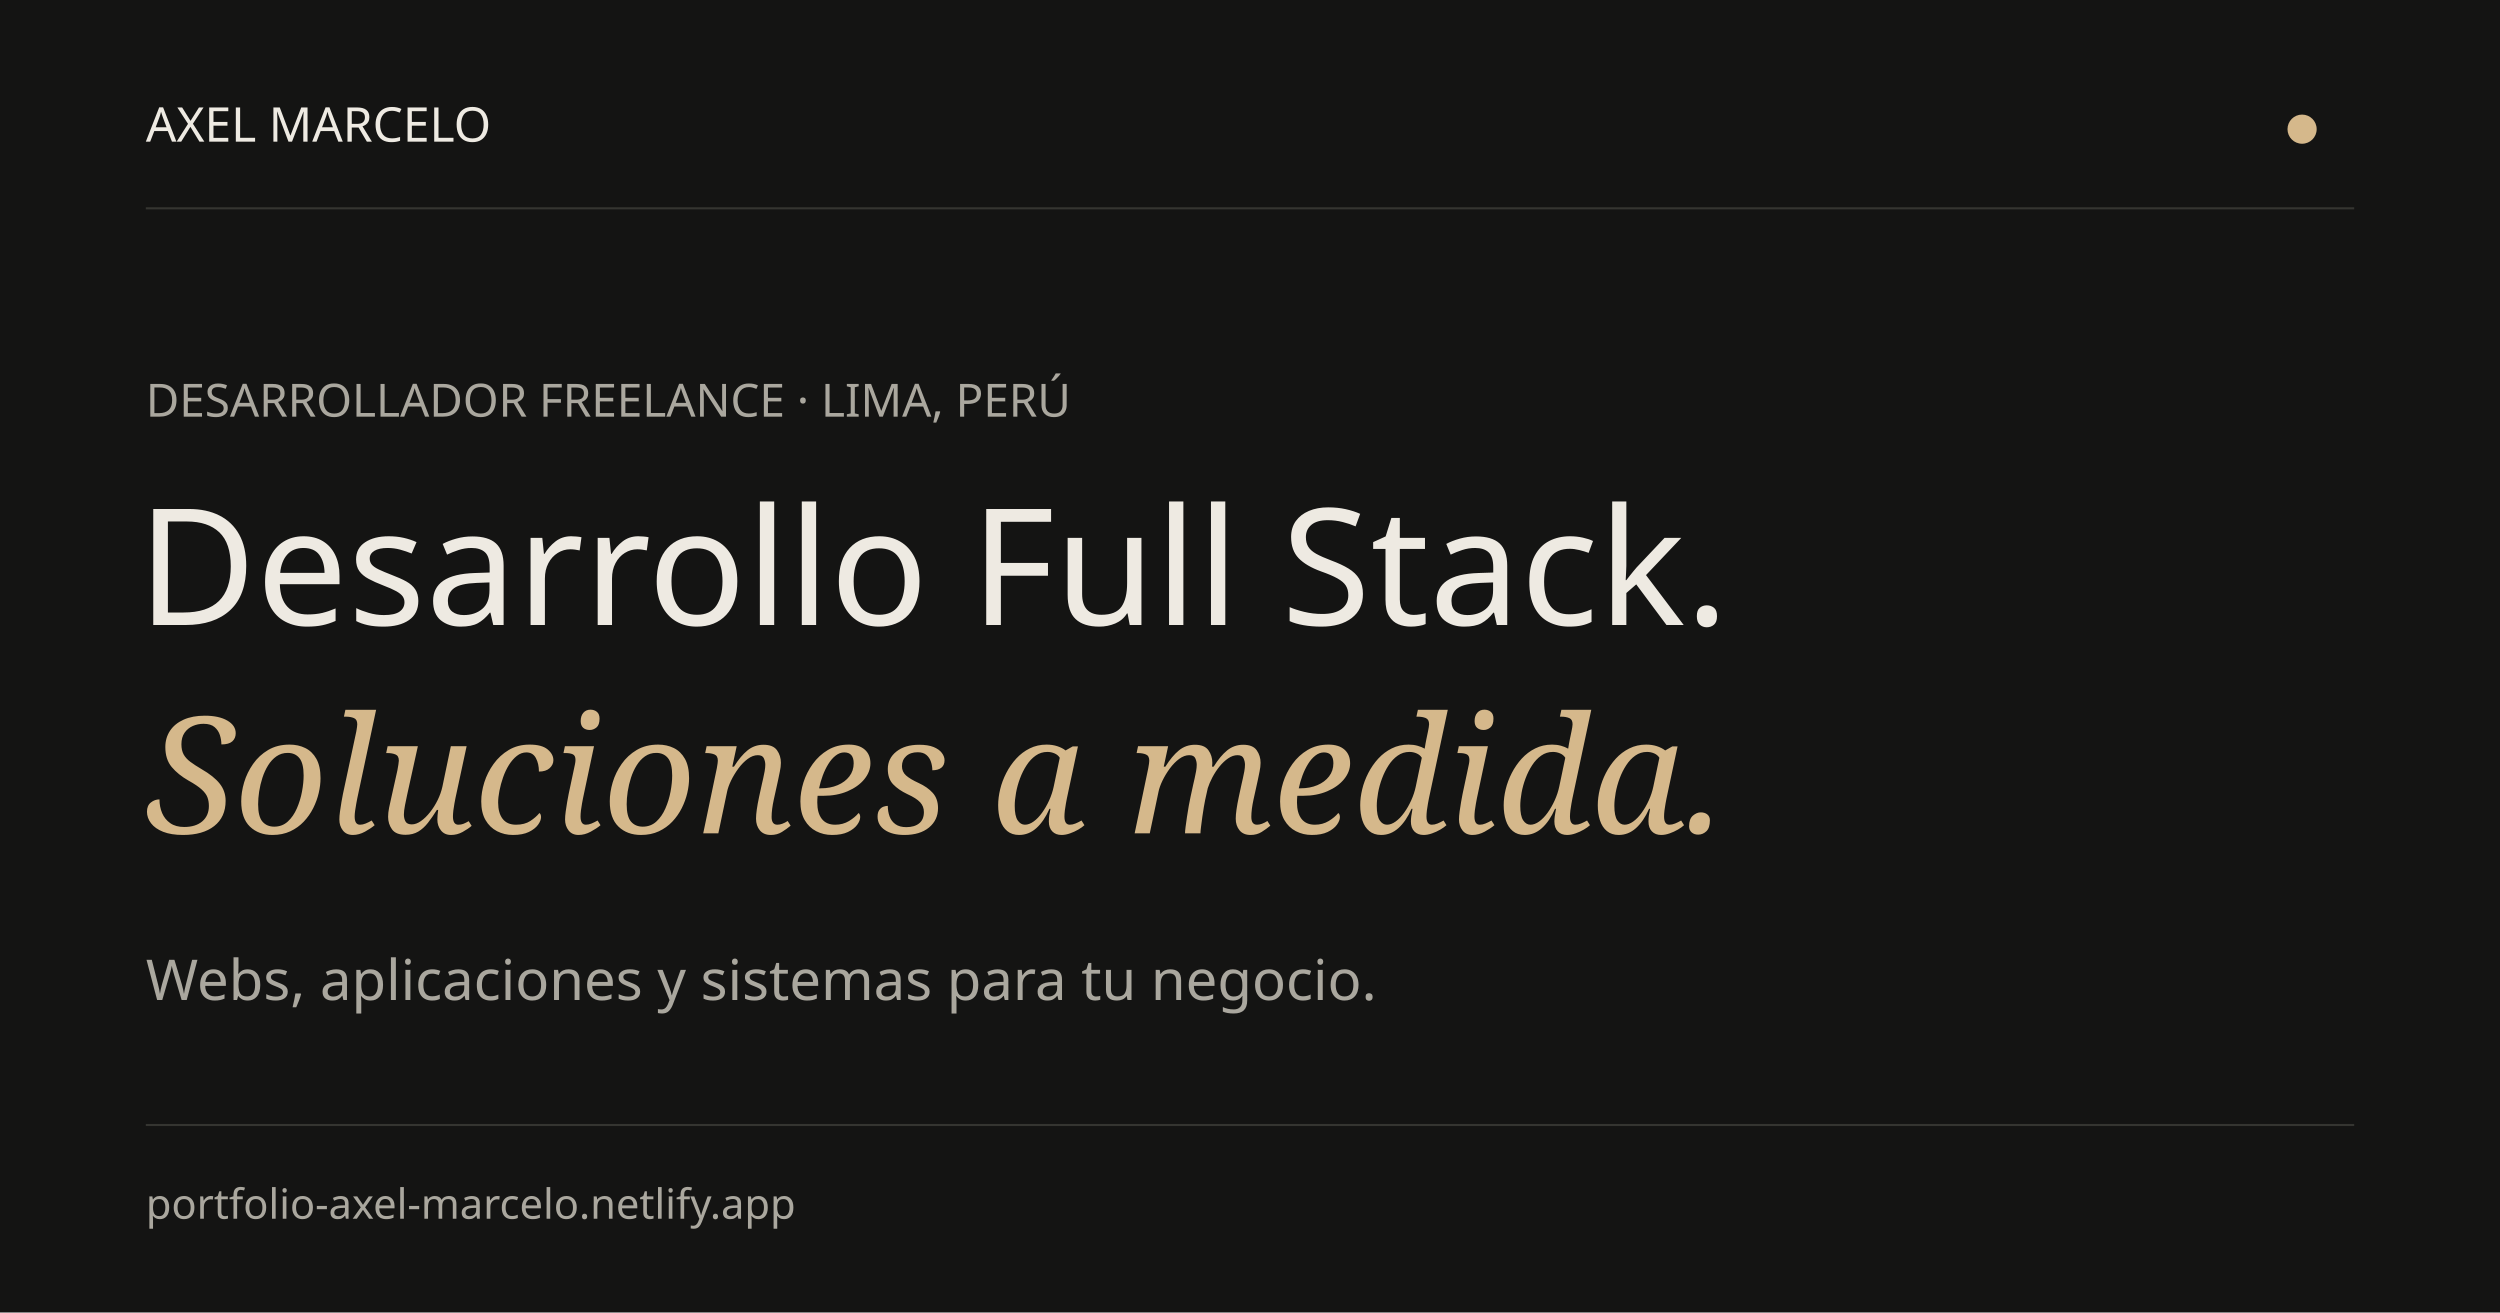
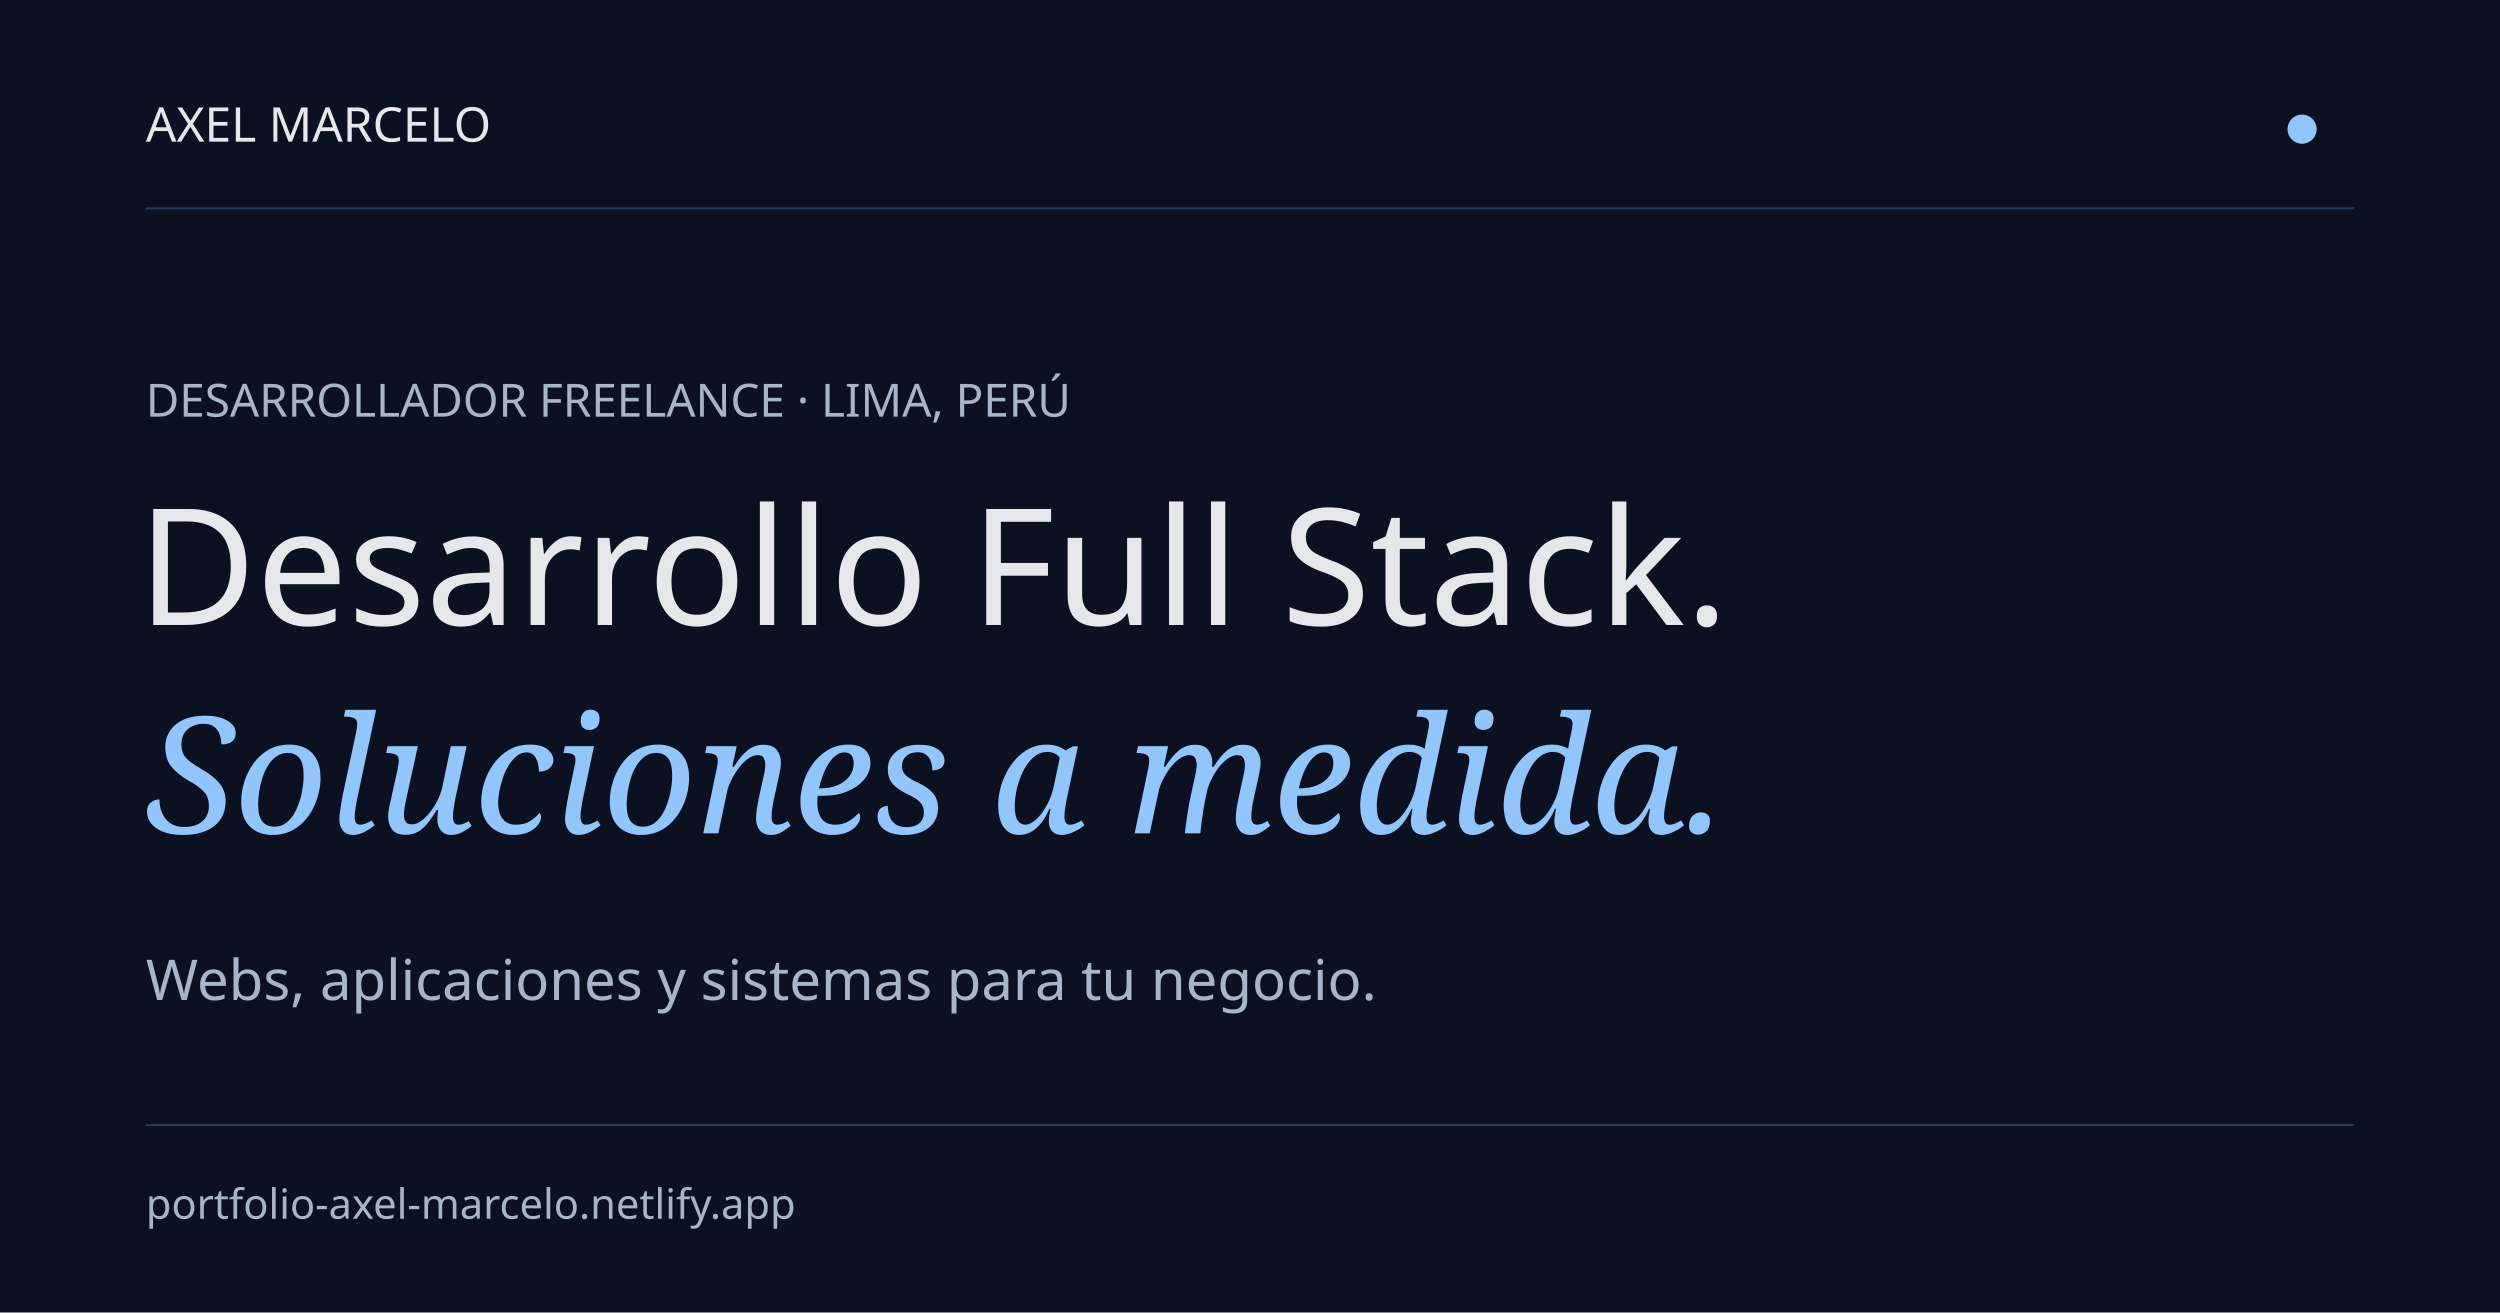
<svg xmlns="http://www.w3.org/2000/svg" width="1200" height="630" viewBox="0 0 1200 630">
-   <rect width="1200" height="630" fill="#141413" />
-   <path d="M70 100H1130M70 540H1130" stroke="#353531" />
-   <circle cx="1105" cy="62" r="7" fill="#d5b88b" />
-   <text x="70" y="68" font-family="sans-serif" font-size="23" fill="#eeeae2">AXEL MARCELO</text>
-   <text x="70" y="200" font-family="sans-serif" font-size="22" fill="#aaa79e">DESARROLLADOR FREELANCE · LIMA, PERÚ</text>
-   <text x="66" y="300" font-family="sans-serif" font-size="78" font-weight="500" fill="#eeeae2">Desarrollo Full Stack.</text>
-   <text x="70" y="400" font-family="serif" font-size="78" font-style="italic" fill="#d5b88b">Soluciones a medida.</text>
-   <text x="70" y="480" font-family="sans-serif" font-size="27" fill="#aaa79e">Webs, aplicaciones y sistemas para tu negocio.</text>
-   <text x="70" y="585" font-family="sans-serif" font-size="20" fill="#aaa79e">portfolio-axel-marcelo.netlify.app</text>
+   <rect width="1200" height="630" fill="#0b1120" />
+   <path d="M70 100H1130M70 540H1130" stroke="#293b55" />
+   <circle cx="1105" cy="62" r="7" fill="#93c5fd" />
+   <text x="70" y="68" font-family="sans-serif" font-size="23" fill="#e5e7eb">AXEL MARCELO</text>
+   <text x="70" y="200" font-family="sans-serif" font-size="22" fill="#a8b4c7">DESARROLLADOR FREELANCE · LIMA, PERÚ</text>
+   <text x="66" y="300" font-family="sans-serif" font-size="78" font-weight="500" fill="#e5e7eb">Desarrollo Full Stack.</text>
+   <text x="70" y="400" font-family="serif" font-size="78" font-style="italic" fill="#93c5fd">Soluciones a medida.</text>
+   <text x="70" y="480" font-family="sans-serif" font-size="27" fill="#a8b4c7">Webs, aplicaciones y sistemas para tu negocio.</text>
+   <text x="70" y="585" font-family="sans-serif" font-size="20" fill="#a8b4c7">portfolio-axel-marcelo.netlify.app</text>
</svg>
